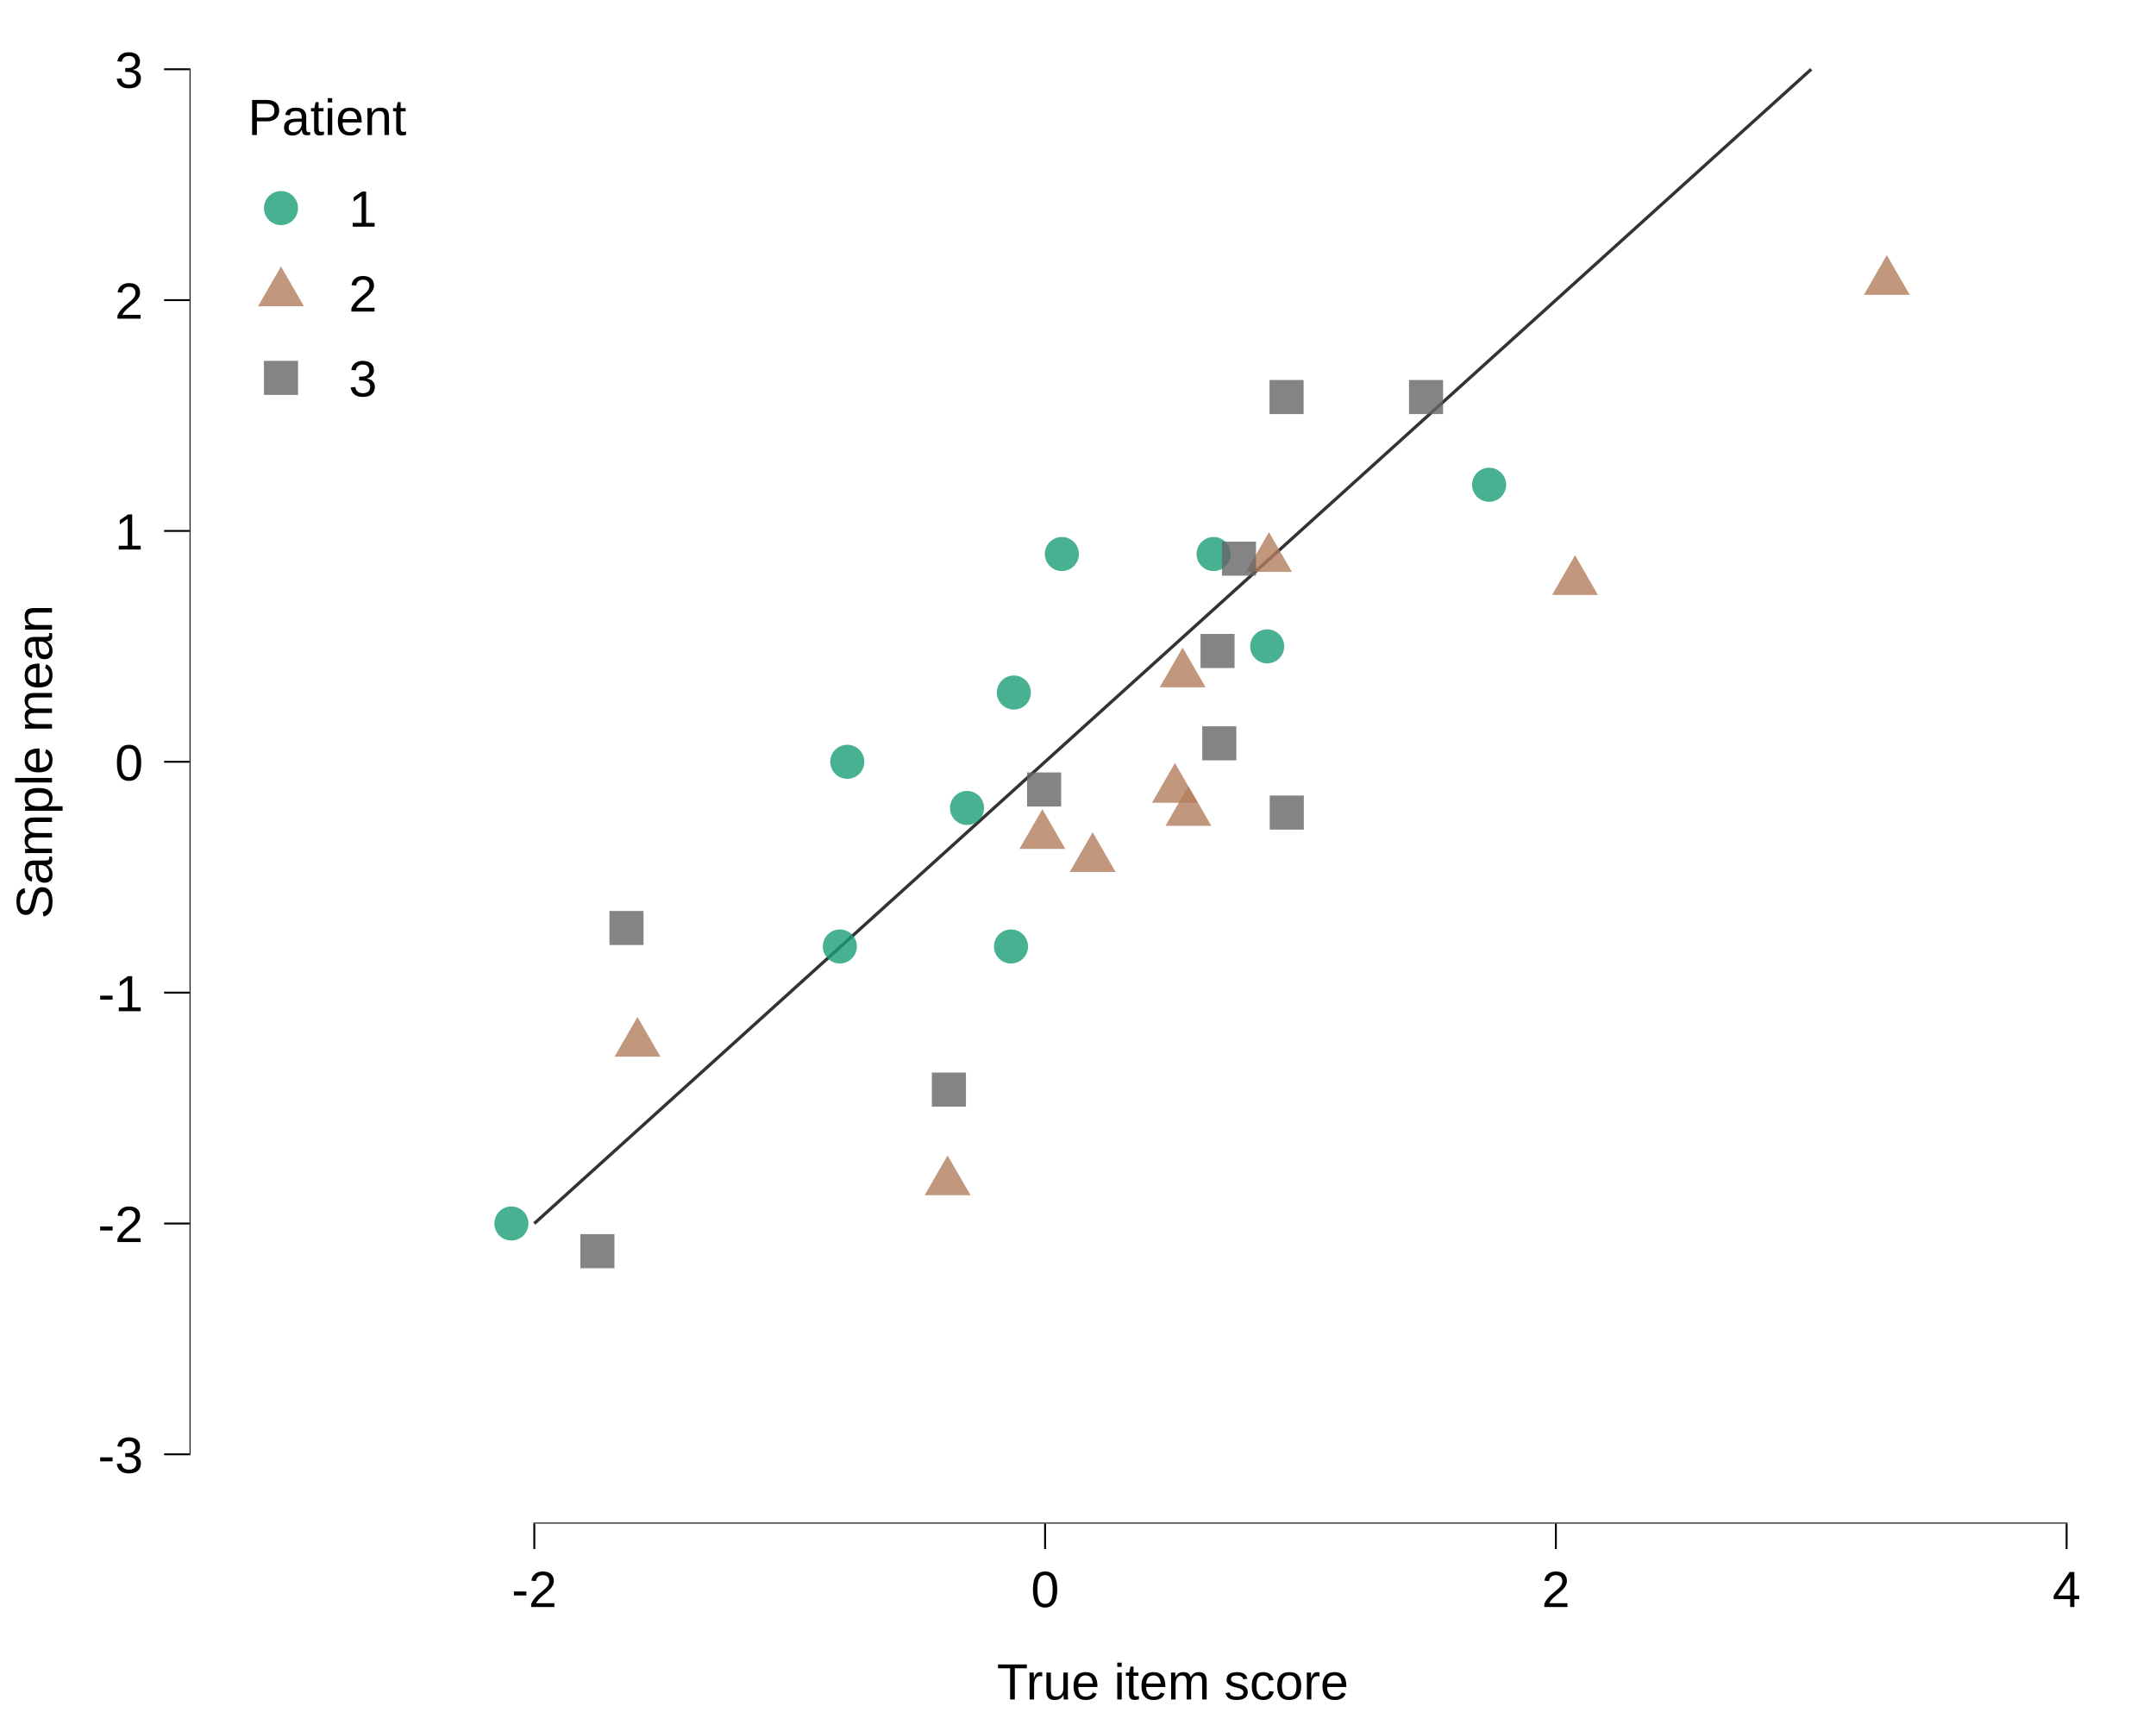
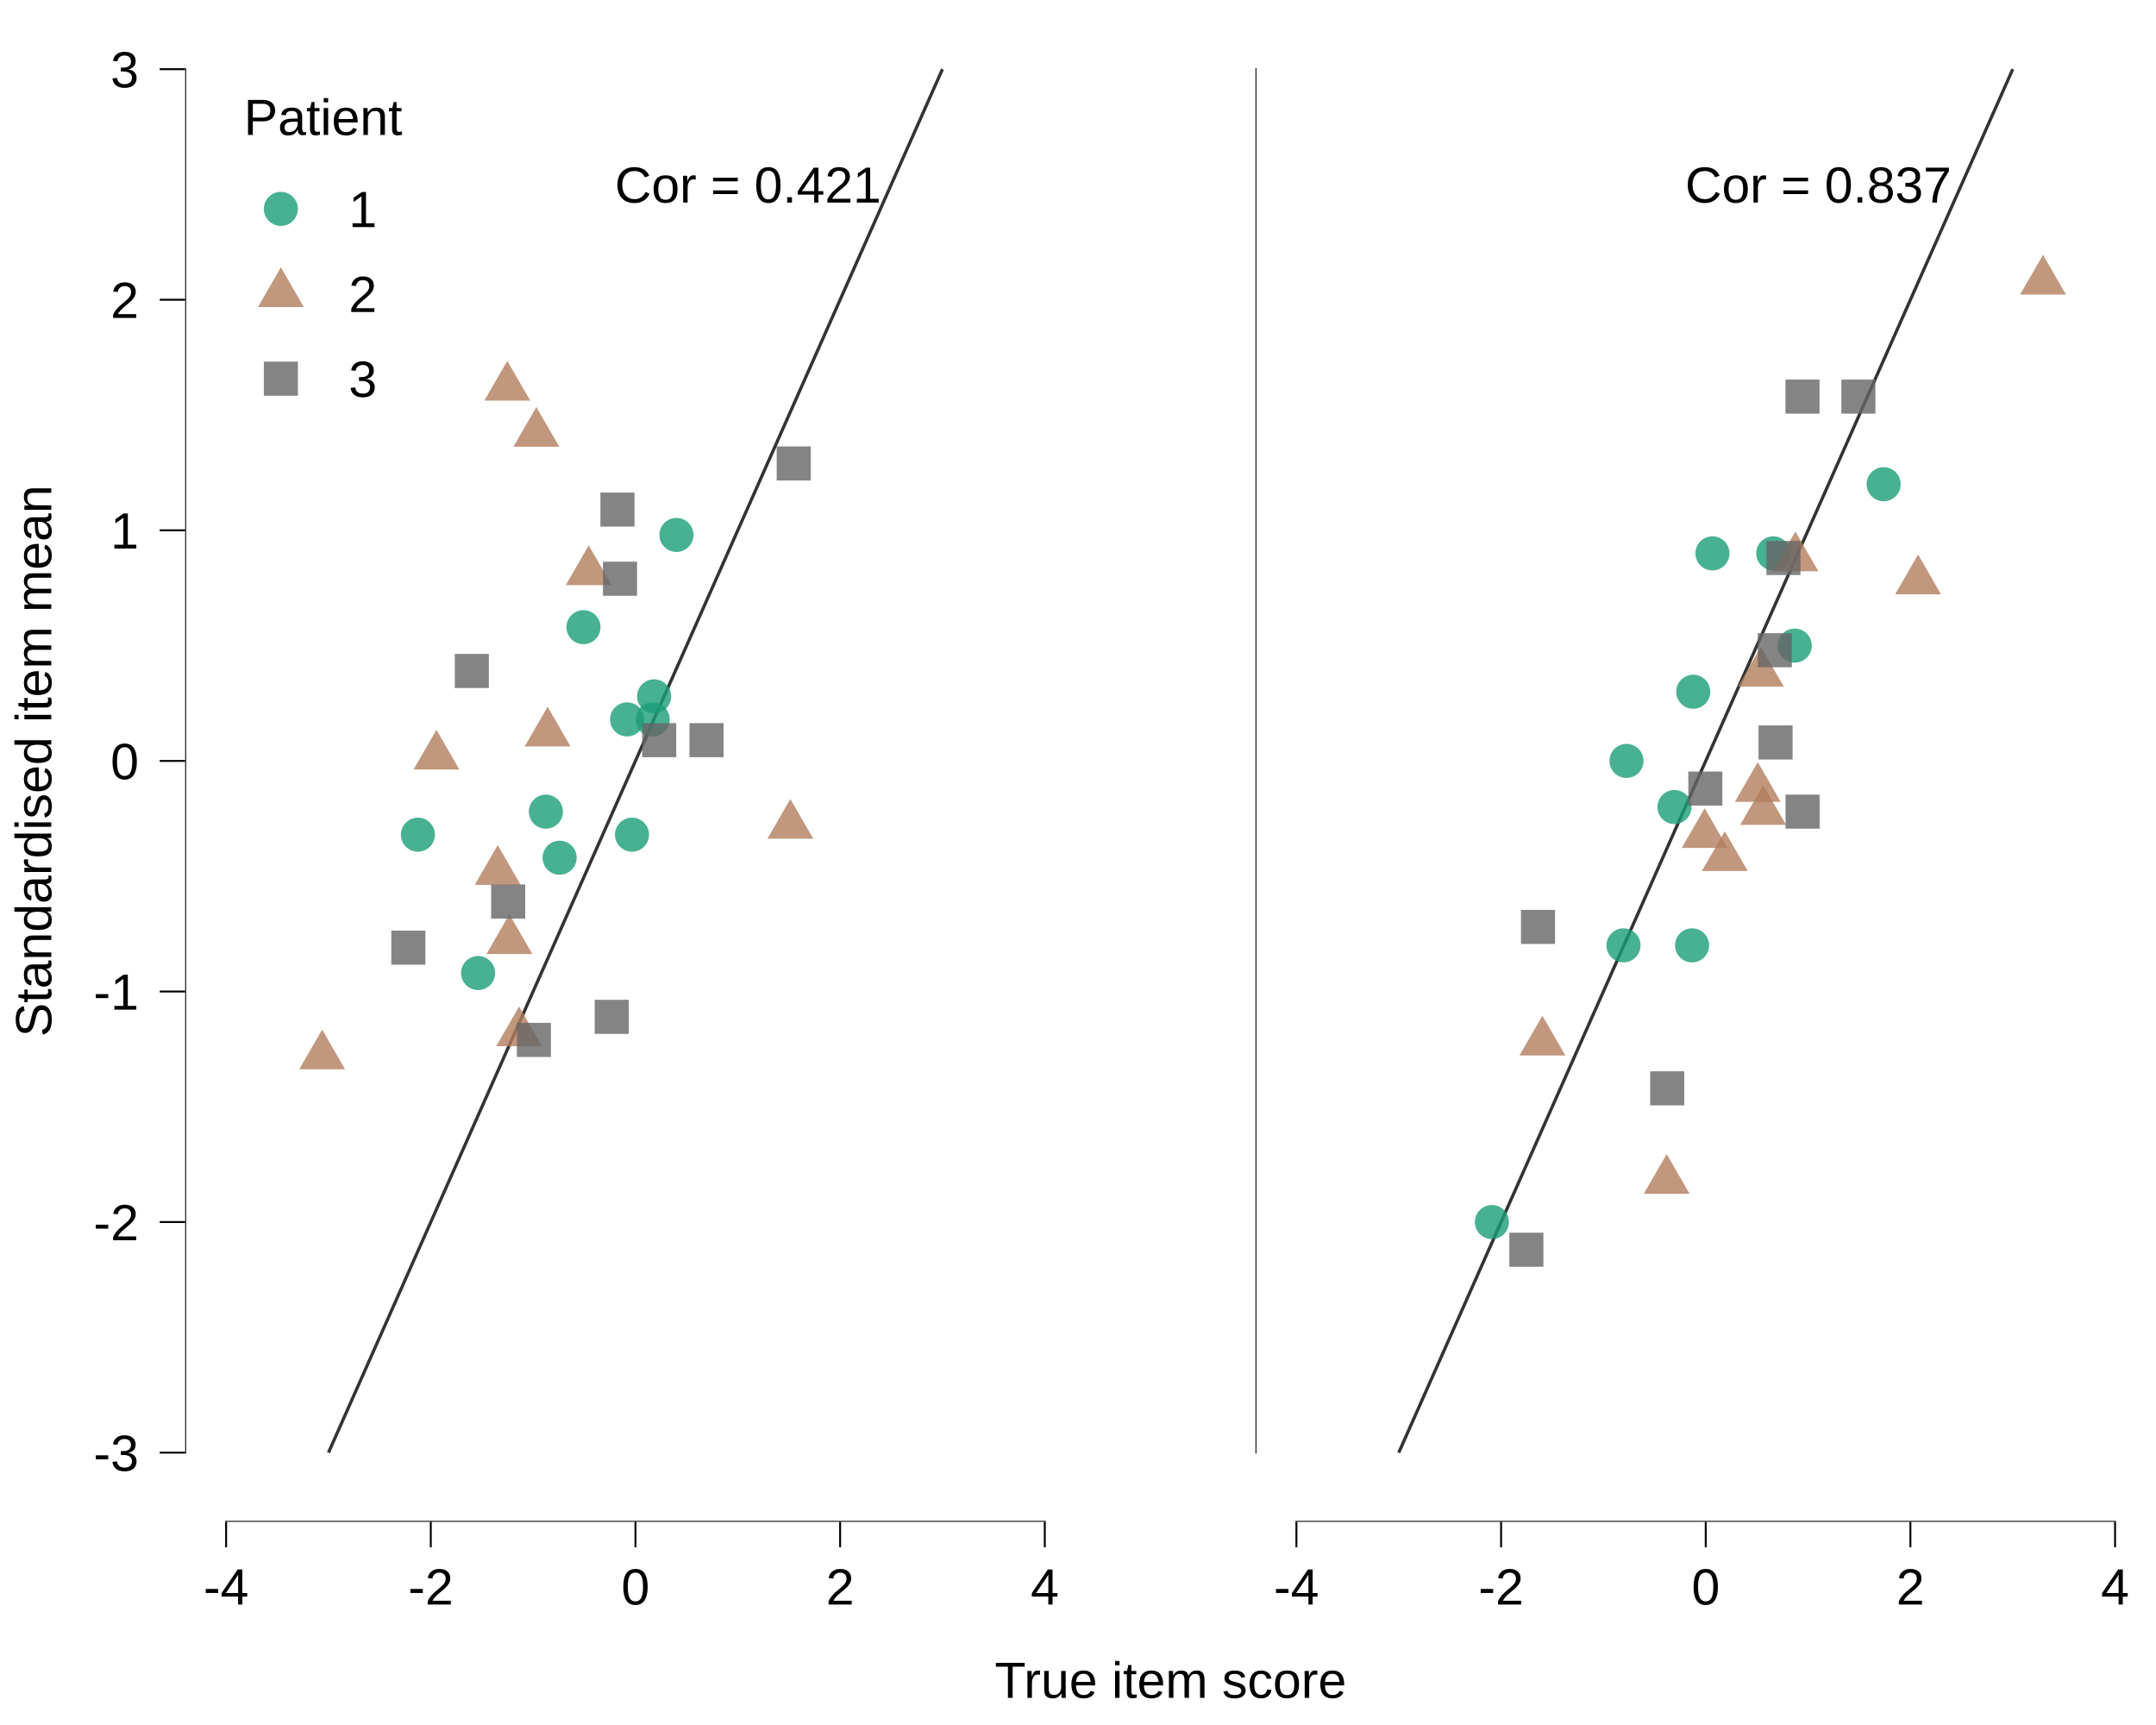
<svg xmlns="http://www.w3.org/2000/svg" class="svglite" width="720.00pt" height="576.00pt" viewBox="0 0 720.00 576.00">
  <defs>
    <style type="text/css">
    .svglite line, .svglite polyline, .svglite polygon, .svglite path, .svglite rect, .svglite circle {
      fill: none;
      stroke: #000000;
      stroke-linecap: round;
      stroke-linejoin: round;
      stroke-miterlimit: 10.00;
    }
+     .svglite text {
+       white-space: pre;
+     }
  </style>
  </defs>
  <rect width="100%" height="100%" style="stroke: none; fill: #FFFFFF;" />
  <defs>
    <clipPath id="cpMC4wMHw3MjAuMDB8MC4wMHw1NzYuMDA=">
      <rect x="0.00" y="0.00" width="720.00" height="576.00" />
    </clipPath>
  </defs>
  <g clip-path="url(#cpMC4wMHw3MjAuMDB8MC4wMHw1NzYuMDA=)">
-     <rect x="0" y="0.00" width="720.00" height="576.00" style="stroke-width: 10.67; stroke: none;" />
+     <rect x="-0" y="0.00" width="720.00" height="576.00" style="stroke-width: 10.67; stroke: none;" />
  </g>
  <defs>
-     <clipPath id="cpNjMuMzB8NzIwLjAwfDAuMDB8NTA4Ljc0">
-       <rect x="63.30" y="0.00" width="656.70" height="508.74" />
+     <clipPath id="cpNjEuODR8MzYyLjU3fDAuMDB8NTA4LjE1">
+       <rect x="61.84" y="0.00" width="300.73" height="508.15" />
    </clipPath>
  </defs>
-   <g clip-path="url(#cpNjMuMzB8NzIwLjAwfDAuMDB8NTA4Ljc0)">
-     <rect x="63.30" y="0.00" width="656.70" height="508.74" style="stroke-width: 10.67; stroke: none;" />
-     <line x1="178.43" y1="408.54" x2="604.86" y2="23.12" style="stroke-width: 1.07; stroke: #333333; stroke-linecap: butt;" />
-     <circle cx="322.94" cy="269.79" r="5.69" style="stroke-width: 0.71; stroke: none; fill: #1B9E77; fill-opacity: 0.80;" />
-     <circle cx="282.95" cy="254.37" r="5.69" style="stroke-width: 0.71; stroke: none; fill: #1B9E77; fill-opacity: 0.80;" />
-     <circle cx="337.63" cy="316.04" r="5.69" style="stroke-width: 0.71; stroke: none; fill: #1B9E77; fill-opacity: 0.80;" />
-     <circle cx="497.29" cy="161.87" r="5.69" style="stroke-width: 0.71; stroke: none; fill: #1B9E77; fill-opacity: 0.80;" />
-     <circle cx="423.18" cy="215.83" r="5.69" style="stroke-width: 0.71; stroke: none; fill: #1B9E77; fill-opacity: 0.80;" />
-     <circle cx="280.47" cy="316.04" r="5.69" style="stroke-width: 0.71; stroke: none; fill: #1B9E77; fill-opacity: 0.80;" />
-     <circle cx="405.28" cy="185.00" r="5.69" style="stroke-width: 0.71; stroke: none; fill: #1B9E77; fill-opacity: 0.80;" />
-     <circle cx="354.61" cy="185.00" r="5.69" style="stroke-width: 0.71; stroke: none; fill: #1B9E77; fill-opacity: 0.80;" />
-     <circle cx="170.78" cy="408.54" r="5.69" style="stroke-width: 0.71; stroke: none; fill: #1B9E77; fill-opacity: 0.80;" />
-     <circle cx="338.58" cy="231.25" r="5.69" style="stroke-width: 0.71; stroke: none; fill: #1B9E77; fill-opacity: 0.80;" />
-     <polygon points="423.77,177.69 431.43,190.96 416.11,190.96 " style="stroke-width: 0.71; stroke: none; fill: #B27D5D; fill-opacity: 0.80;" />
-     <polygon points="364.90,277.90 372.56,291.17 357.24,291.17 " style="stroke-width: 0.71; stroke: none; fill: #B27D5D; fill-opacity: 0.80;" />
-     <polygon points="394.95,216.23 402.61,229.50 387.28,229.50 " style="stroke-width: 0.71; stroke: none; fill: #B27D5D; fill-opacity: 0.80;" />
-     <polygon points="396.86,262.48 404.52,275.75 389.20,275.75 " style="stroke-width: 0.71; stroke: none; fill: #B27D5D; fill-opacity: 0.80;" />
-     <polygon points="348.10,270.19 355.76,283.46 340.44,283.46 " style="stroke-width: 0.71; stroke: none; fill: #B27D5D; fill-opacity: 0.80;" />
-     <polygon points="392.37,254.77 400.04,268.05 384.71,268.05 " style="stroke-width: 0.71; stroke: none; fill: #B27D5D; fill-opacity: 0.80;" />
-     <polygon points="212.89,339.57 220.56,352.84 205.23,352.84 " style="stroke-width: 0.71; stroke: none; fill: #B27D5D; fill-opacity: 0.80;" />
-     <polygon points="316.45,385.81 324.11,399.09 308.79,399.09 " style="stroke-width: 0.71; stroke: none; fill: #B27D5D; fill-opacity: 0.80;" />
-     <polygon points="630.10,85.19 637.77,98.46 622.44,98.46 " style="stroke-width: 0.71; stroke: none; fill: #B27D5D; fill-opacity: 0.80;" />
-     <polygon points="525.98,185.40 533.64,198.67 518.32,198.67 " style="stroke-width: 0.71; stroke: none; fill: #B27D5D; fill-opacity: 0.80;" />
-     <polygon points="408.07,192.23 419.44,192.23 419.44,180.85 408.07,180.85 " style="stroke-width: 0.71; stroke: none; fill: #666666; fill-opacity: 0.80;" />
-     <polygon points="424.03,277.02 435.41,277.02 435.41,265.64 424.03,265.64 " style="stroke-width: 0.71; stroke: none; fill: #666666; fill-opacity: 0.80;" />
-     <polygon points="311.20,369.52 322.58,369.52 322.58,358.14 311.20,358.14 " style="stroke-width: 0.71; stroke: none; fill: #666666; fill-opacity: 0.80;" />
-     <polygon points="342.99,269.31 354.37,269.31 354.37,257.93 342.99,257.93 " style="stroke-width: 0.71; stroke: none; fill: #666666; fill-opacity: 0.80;" />
-     <polygon points="203.53,315.56 214.91,315.56 214.91,304.18 203.53,304.18 " style="stroke-width: 0.71; stroke: none; fill: #666666; fill-opacity: 0.80;" />
-     <polygon points="423.96,138.27 435.34,138.27 435.34,126.89 423.96,126.89 " style="stroke-width: 0.71; stroke: none; fill: #666666; fill-opacity: 0.80;" />
-     <polygon points="193.81,423.48 205.19,423.48 205.19,412.10 193.81,412.10 " style="stroke-width: 0.71; stroke: none; fill: #666666; fill-opacity: 0.80;" />
-     <polygon points="470.54,138.27 481.92,138.27 481.92,126.89 470.54,126.89 " style="stroke-width: 0.71; stroke: none; fill: #666666; fill-opacity: 0.80;" />
-     <polygon points="400.91,223.06 412.29,223.06 412.29,211.68 400.91,211.68 " style="stroke-width: 0.71; stroke: none; fill: #666666; fill-opacity: 0.80;" />
-     <polygon points="401.50,253.89 412.87,253.89 412.87,242.52 401.50,242.52 " style="stroke-width: 0.71; stroke: none; fill: #666666; fill-opacity: 0.80;" />
-     <line x1="178.11" y1="508.74" x2="690.47" y2="508.74" style="stroke-width: 0.64; stroke-linecap: butt;" />
-     <line x1="63.30" y1="485.94" x2="63.30" y2="22.81" style="stroke-width: 0.64; stroke-linecap: butt;" />
-     <rect x="63.30" y="0.00" width="656.70" height="508.74" style="stroke-width: 0.00; stroke: none;" />
+   <g clip-path="url(#cpNjEuODR8MzYyLjU3fDAuMDB8NTA4LjE1)">
+     <rect x="61.84" y="0.00" width="300.73" height="508.15" style="stroke-width: 10.67; stroke: none;" />
+     <line x1="109.69" y1="485.06" x2="314.73" y2="23.10" style="stroke-width: 1.07; stroke: #333333; stroke-linecap: butt;" />
+     <circle cx="159.66" cy="324.91" r="5.69" style="stroke-width: 0.71; stroke: none; fill: #1B9E77; fill-opacity: 0.80;" />
+     <circle cx="217.97" cy="240.22" r="5.69" style="stroke-width: 0.71; stroke: none; fill: #1B9E77; fill-opacity: 0.80;" />
+     <circle cx="209.42" cy="240.22" r="5.69" style="stroke-width: 0.71; stroke: none; fill: #1B9E77; fill-opacity: 0.80;" />
+     <circle cx="194.85" cy="209.42" r="5.69" style="stroke-width: 0.71; stroke: none; fill: #1B9E77; fill-opacity: 0.80;" />
+     <circle cx="182.30" cy="271.02" r="5.69" style="stroke-width: 0.71; stroke: none; fill: #1B9E77; fill-opacity: 0.80;" />
+     <circle cx="225.90" cy="178.62" r="5.69" style="stroke-width: 0.71; stroke: none; fill: #1B9E77; fill-opacity: 0.80;" />
+     <circle cx="211.06" cy="278.71" r="5.69" style="stroke-width: 0.71; stroke: none; fill: #1B9E77; fill-opacity: 0.80;" />
+     <circle cx="218.45" cy="232.52" r="5.69" style="stroke-width: 0.71; stroke: none; fill: #1B9E77; fill-opacity: 0.80;" />
+     <circle cx="139.56" cy="278.71" r="5.69" style="stroke-width: 0.71; stroke: none; fill: #1B9E77; fill-opacity: 0.80;" />
+     <circle cx="186.89" cy="286.41" r="5.69" style="stroke-width: 0.71; stroke: none; fill: #1B9E77; fill-opacity: 0.80;" />
+     <polygon points="173.36,336.08 181.02,349.35 165.70,349.35 " style="stroke-width: 0.71; stroke: none; fill: #B27D5D; fill-opacity: 0.80;" />
+     <polygon points="263.94,266.79 271.61,280.06 256.28,280.06 " style="stroke-width: 0.71; stroke: none; fill: #B27D5D; fill-opacity: 0.80;" />
+     <polygon points="196.60,182.10 204.26,195.37 188.94,195.37 " style="stroke-width: 0.71; stroke: none; fill: #B27D5D; fill-opacity: 0.80;" />
+     <polygon points="179.11,135.90 186.77,149.17 171.45,149.17 " style="stroke-width: 0.71; stroke: none; fill: #B27D5D; fill-opacity: 0.80;" />
+     <polygon points="166.21,282.19 173.87,295.46 158.55,295.46 " style="stroke-width: 0.71; stroke: none; fill: #B27D5D; fill-opacity: 0.80;" />
+     <polygon points="169.41,120.50 177.07,133.77 161.75,133.77 " style="stroke-width: 0.71; stroke: none; fill: #B27D5D; fill-opacity: 0.80;" />
+     <polygon points="107.58,343.78 115.24,357.05 99.92,357.05 " style="stroke-width: 0.71; stroke: none; fill: #B27D5D; fill-opacity: 0.80;" />
+     <polygon points="145.75,243.69 153.41,256.96 138.09,256.96 " style="stroke-width: 0.71; stroke: none; fill: #B27D5D; fill-opacity: 0.80;" />
+     <polygon points="170.11,305.28 177.77,318.56 162.45,318.56 " style="stroke-width: 0.71; stroke: none; fill: #B27D5D; fill-opacity: 0.80;" />
+     <polygon points="182.88,235.99 190.54,249.26 175.22,249.26 " style="stroke-width: 0.71; stroke: none; fill: #B27D5D; fill-opacity: 0.80;" />
+     <polygon points="230.25,252.84 241.63,252.84 241.63,241.46 230.25,241.46 " style="stroke-width: 0.71; stroke: none; fill: #666666; fill-opacity: 0.80;" />
+     <polygon points="164.02,306.73 175.40,306.73 175.40,295.35 164.02,295.35 " style="stroke-width: 0.71; stroke: none; fill: #666666; fill-opacity: 0.80;" />
+     <polygon points="201.36,198.94 212.74,198.94 212.74,187.56 201.36,187.56 " style="stroke-width: 0.71; stroke: none; fill: #666666; fill-opacity: 0.80;" />
+     <polygon points="172.61,352.93 183.98,352.93 183.98,341.55 172.61,341.55 " style="stroke-width: 0.71; stroke: none; fill: #666666; fill-opacity: 0.80;" />
+     <polygon points="130.67,322.13 142.05,322.13 142.05,310.75 130.67,310.75 " style="stroke-width: 0.71; stroke: none; fill: #666666; fill-opacity: 0.80;" />
+     <polygon points="200.51,175.84 211.89,175.84 211.89,164.47 200.51,164.47 " style="stroke-width: 0.71; stroke: none; fill: #666666; fill-opacity: 0.80;" />
+     <polygon points="198.59,345.23 209.97,345.23 209.97,333.85 198.59,333.85 " style="stroke-width: 0.71; stroke: none; fill: #666666; fill-opacity: 0.80;" />
+     <polygon points="214.45,252.84 225.83,252.84 225.83,241.46 214.45,241.46 " style="stroke-width: 0.71; stroke: none; fill: #666666; fill-opacity: 0.80;" />
+     <polygon points="151.88,229.74 163.26,229.74 163.26,218.36 151.88,218.36 " style="stroke-width: 0.71; stroke: none; fill: #666666; fill-opacity: 0.80;" />
+     <polygon points="259.38,160.45 270.76,160.45 270.76,149.07 259.38,149.07 " style="stroke-width: 0.71; stroke: none; fill: #666666; fill-opacity: 0.80;" />
+     <text x="249.80" y="67.64" text-anchor="middle" style="font-size: 16.93px; font-family: &quot;Liberation Sans&quot;;" textLength="89.64px" lengthAdjust="spacingAndGlyphs">Cor = 0.421</text>
+     <line x1="75.19" y1="508.15" x2="349.22" y2="508.15" style="stroke-width: 0.64; stroke-linecap: butt;" />
+     <line x1="61.84" y1="485.37" x2="61.84" y2="22.78" style="stroke-width: 0.64; stroke-linecap: butt;" />
+     <rect x="61.84" y="0.00" width="300.73" height="508.15" style="stroke-width: 0.00; stroke: none;" />
  </g>
  <g clip-path="url(#cpMC4wMHw3MjAuMDB8MC4wMHw1NzYuMDA=)">
-     <polyline points="63.30,508.74 63.30,0.00 " style="stroke-width: 0.00; stroke: none; stroke-linecap: butt;" />
-     <text x="47.82" y="491.82" text-anchor="end" style="font-size: 17.00px; font-family: Arimo;" textLength="16.95px" lengthAdjust="spacingAndGlyphs">-3</text>
-     <text x="47.82" y="414.73" text-anchor="end" style="font-size: 17.00px; font-family: Arimo;" textLength="16.95px" lengthAdjust="spacingAndGlyphs">-2</text>
-     <text x="47.82" y="337.65" text-anchor="end" style="font-size: 17.00px; font-family: Arimo;" textLength="16.95px" lengthAdjust="spacingAndGlyphs">-1</text>
-     <text x="47.82" y="260.57" text-anchor="end" style="font-size: 17.00px; font-family: Arimo;" textLength="10.81px" lengthAdjust="spacingAndGlyphs">0</text>
-     <text x="47.82" y="183.49" text-anchor="end" style="font-size: 17.00px; font-family: Arimo;" textLength="10.81px" lengthAdjust="spacingAndGlyphs">1</text>
-     <text x="47.82" y="106.40" text-anchor="end" style="font-size: 17.00px; font-family: Arimo;" textLength="10.81px" lengthAdjust="spacingAndGlyphs">2</text>
-     <text x="47.82" y="29.32" text-anchor="end" style="font-size: 17.00px; font-family: Arimo;" textLength="10.81px" lengthAdjust="spacingAndGlyphs">3</text>
-     <polyline points="54.79,485.62 63.30,485.62 " style="stroke-width: 0.64; stroke-linecap: butt;" />
-     <polyline points="54.79,408.54 63.30,408.54 " style="stroke-width: 0.64; stroke-linecap: butt;" />
-     <polyline points="54.79,331.45 63.30,331.45 " style="stroke-width: 0.64; stroke-linecap: butt;" />
-     <polyline points="54.79,254.37 63.30,254.37 " style="stroke-width: 0.64; stroke-linecap: butt;" />
-     <polyline points="54.79,177.29 63.30,177.29 " style="stroke-width: 0.64; stroke-linecap: butt;" />
-     <polyline points="54.79,100.21 63.30,100.21 " style="stroke-width: 0.64; stroke-linecap: butt;" />
-     <polyline points="54.79,23.12 63.30,23.12 " style="stroke-width: 0.64; stroke-linecap: butt;" />
-     <polyline points="63.30,508.74 720.00,508.74 " style="stroke-width: 0.00; stroke: none; stroke-linecap: butt;" />
-     <polyline points="178.43,517.25 178.43,508.74 " style="stroke-width: 0.64; stroke-linecap: butt;" />
-     <polyline points="349.01,517.25 349.01,508.74 " style="stroke-width: 0.64; stroke-linecap: butt;" />
-     <polyline points="519.58,517.25 519.58,508.74 " style="stroke-width: 0.64; stroke-linecap: butt;" />
-     <polyline points="690.15,517.25 690.15,508.74 " style="stroke-width: 0.64; stroke-linecap: butt;" />
-     <text x="178.43" y="536.61" text-anchor="middle" style="font-size: 17.00px; font-family: Arimo;" textLength="16.95px" lengthAdjust="spacingAndGlyphs">-2</text>
-     <text x="349.01" y="536.61" text-anchor="middle" style="font-size: 17.00px; font-family: Arimo;" textLength="10.81px" lengthAdjust="spacingAndGlyphs">0</text>
-     <text x="519.58" y="536.61" text-anchor="middle" style="font-size: 17.00px; font-family: Arimo;" textLength="10.81px" lengthAdjust="spacingAndGlyphs">2</text>
-     <text x="690.15" y="536.61" text-anchor="middle" style="font-size: 17.00px; font-family: Arimo;" textLength="10.81px" lengthAdjust="spacingAndGlyphs">4</text>
-     <text x="391.65" y="567.48" text-anchor="middle" style="font-size: 17.00px; font-family: Arimo;" textLength="131.02px" lengthAdjust="spacingAndGlyphs">True item score</text>
-     <text transform="translate(17.37,254.37) rotate(-90)" text-anchor="middle" style="font-size: 17.00px; font-family: Arimo;" textLength="117.37px" lengthAdjust="spacingAndGlyphs">Sample mean</text>
-     <rect x="74.19" y="25.44" width="70.16" height="120.39" style="stroke-width: 0.75; stroke: none;" />
-     <rect x="74.19" y="25.44" width="70.16" height="120.39" style="stroke-width: 10.67; stroke: none;" />
-     <text x="109.27" y="45.08" text-anchor="middle" style="font-size: 17.00px; font-family: Arimo;" textLength="59.20px" lengthAdjust="spacingAndGlyphs">Patient</text>
-     <rect x="79.67" y="55.31" width="28.35" height="28.35" style="stroke-width: 10.67; stroke: none;" />
-     <circle cx="93.84" cy="69.48" r="5.69" style="stroke-width: 0.71; stroke: none; fill: #1B9E77; fill-opacity: 0.80;" />
-     <rect x="79.67" y="83.66" width="28.35" height="28.35" style="stroke-width: 10.67; stroke: none;" />
-     <polygon points="93.84,88.98 101.50,102.25 86.18,102.25 " style="stroke-width: 0.71; stroke: none; fill: #B27D5D; fill-opacity: 0.80;" />
-     <rect x="79.67" y="112.00" width="28.35" height="28.35" style="stroke-width: 10.67; stroke: none;" />
-     <polygon points="88.15,131.87 99.53,131.87 99.53,120.49 88.15,120.49 " style="stroke-width: 0.71; stroke: none; fill: #666666; fill-opacity: 0.80;" />
-     <text x="116.48" y="75.68" style="font-size: 17.00px; font-family: Arimo;" textLength="10.81px" lengthAdjust="spacingAndGlyphs">1</text>
-     <text x="116.48" y="104.03" style="font-size: 17.00px; font-family: Arimo;" textLength="10.81px" lengthAdjust="spacingAndGlyphs">2</text>
-     <text x="116.48" y="132.37" style="font-size: 17.00px; font-family: Arimo;" textLength="10.81px" lengthAdjust="spacingAndGlyphs">3</text>
+ </g>
+   <defs>
+     <clipPath id="cpNDE5LjI3fDcyMC4wMHwwLjAwfDUwOC4xNQ==">
+       <rect x="419.27" y="0.00" width="300.73" height="508.15" />
+     </clipPath>
+   </defs>
+   <g clip-path="url(#cpNDE5LjI3fDcyMC4wMHwwLjAwfDUwOC4xNQ==)">
+     <rect x="419.27" y="0.00" width="300.73" height="508.15" style="stroke-width: 10.67; stroke: none;" />
+     <line x1="467.11" y1="485.06" x2="672.16" y2="23.10" style="stroke-width: 1.07; stroke: #333333; stroke-linecap: butt;" />
+     <circle cx="559.19" cy="269.48" r="5.69" style="stroke-width: 0.71; stroke: none; fill: #1B9E77; fill-opacity: 0.80;" />
+     <circle cx="543.17" cy="254.08" r="5.69" style="stroke-width: 0.71; stroke: none; fill: #1B9E77; fill-opacity: 0.80;" />
+     <circle cx="565.07" cy="315.67" r="5.69" style="stroke-width: 0.71; stroke: none; fill: #1B9E77; fill-opacity: 0.80;" />
+     <circle cx="629.05" cy="161.69" r="5.69" style="stroke-width: 0.71; stroke: none; fill: #1B9E77; fill-opacity: 0.80;" />
+     <circle cx="599.36" cy="215.58" r="5.69" style="stroke-width: 0.71; stroke: none; fill: #1B9E77; fill-opacity: 0.80;" />
+     <circle cx="542.17" cy="315.67" r="5.69" style="stroke-width: 0.71; stroke: none; fill: #1B9E77; fill-opacity: 0.80;" />
+     <circle cx="592.18" cy="184.78" r="5.69" style="stroke-width: 0.71; stroke: none; fill: #1B9E77; fill-opacity: 0.80;" />
+     <circle cx="571.88" cy="184.78" r="5.69" style="stroke-width: 0.71; stroke: none; fill: #1B9E77; fill-opacity: 0.80;" />
+     <circle cx="498.22" cy="408.06" r="5.69" style="stroke-width: 0.71; stroke: none; fill: #1B9E77; fill-opacity: 0.80;" />
+     <circle cx="565.46" cy="230.98" r="5.69" style="stroke-width: 0.71; stroke: none; fill: #1B9E77; fill-opacity: 0.80;" />
+     <polygon points="599.59,177.48 607.25,190.75 591.93,190.75 " style="stroke-width: 0.71; stroke: none; fill: #B27D5D; fill-opacity: 0.80;" />
+     <polygon points="576.00,277.57 583.66,290.84 568.34,290.84 " style="stroke-width: 0.71; stroke: none; fill: #B27D5D; fill-opacity: 0.80;" />
+     <polygon points="588.04,215.97 595.70,229.24 580.38,229.24 " style="stroke-width: 0.71; stroke: none; fill: #B27D5D; fill-opacity: 0.80;" />
+     <polygon points="588.81,262.17 596.47,275.44 581.15,275.44 " style="stroke-width: 0.71; stroke: none; fill: #B27D5D; fill-opacity: 0.80;" />
+     <polygon points="569.27,269.87 576.93,283.14 561.61,283.14 " style="stroke-width: 0.71; stroke: none; fill: #B27D5D; fill-opacity: 0.80;" />
+     <polygon points="587.01,254.47 594.67,267.74 579.35,267.74 " style="stroke-width: 0.71; stroke: none; fill: #B27D5D; fill-opacity: 0.80;" />
+     <polygon points="515.09,339.16 522.76,352.43 507.43,352.43 " style="stroke-width: 0.71; stroke: none; fill: #B27D5D; fill-opacity: 0.80;" />
+     <polygon points="556.59,385.36 564.25,398.63 548.93,398.63 " style="stroke-width: 0.71; stroke: none; fill: #B27D5D; fill-opacity: 0.80;" />
+     <polygon points="682.27,85.08 689.93,98.36 674.61,98.36 " style="stroke-width: 0.71; stroke: none; fill: #B27D5D; fill-opacity: 0.80;" />
+     <polygon points="640.55,185.17 648.21,198.45 632.88,198.45 " style="stroke-width: 0.71; stroke: none; fill: #B27D5D; fill-opacity: 0.80;" />
+     <polygon points="589.89,192.01 601.27,192.01 601.27,180.63 589.89,180.63 " style="stroke-width: 0.71; stroke: none; fill: #666666; fill-opacity: 0.80;" />
+     <polygon points="596.29,276.70 607.67,276.70 607.67,265.33 596.29,265.33 " style="stroke-width: 0.71; stroke: none; fill: #666666; fill-opacity: 0.80;" />
+     <polygon points="551.08,369.10 562.46,369.10 562.46,357.72 551.08,357.72 " style="stroke-width: 0.71; stroke: none; fill: #666666; fill-opacity: 0.80;" />
+     <polygon points="563.82,269.01 575.19,269.01 575.19,257.63 563.82,257.63 " style="stroke-width: 0.71; stroke: none; fill: #666666; fill-opacity: 0.80;" />
+     <polygon points="507.93,315.20 519.31,315.20 519.31,303.82 507.93,303.82 " style="stroke-width: 0.71; stroke: none; fill: #666666; fill-opacity: 0.80;" />
+     <polygon points="596.26,138.12 607.64,138.12 607.64,126.74 596.26,126.74 " style="stroke-width: 0.71; stroke: none; fill: #666666; fill-opacity: 0.80;" />
+     <polygon points="504.04,422.99 515.42,422.99 515.42,411.61 504.04,411.61 " style="stroke-width: 0.71; stroke: none; fill: #666666; fill-opacity: 0.80;" />
+     <polygon points="614.92,138.12 626.30,138.12 626.30,126.74 614.92,126.74 " style="stroke-width: 0.71; stroke: none; fill: #666666; fill-opacity: 0.80;" />
+     <polygon points="587.02,222.81 598.40,222.81 598.40,211.43 587.02,211.43 " style="stroke-width: 0.71; stroke: none; fill: #666666; fill-opacity: 0.80;" />
+     <polygon points="587.26,253.61 598.64,253.61 598.64,242.23 587.26,242.23 " style="stroke-width: 0.71; stroke: none; fill: #666666; fill-opacity: 0.80;" />
+     <text x="607.23" y="67.64" text-anchor="middle" style="font-size: 16.93px; font-family: &quot;Liberation Sans&quot;;" textLength="89.64px" lengthAdjust="spacingAndGlyphs">Cor = 0.837</text>
+     <line x1="432.62" y1="508.15" x2="706.65" y2="508.15" style="stroke-width: 0.64; stroke-linecap: butt;" />
+     <line x1="419.27" y1="485.37" x2="419.27" y2="22.78" style="stroke-width: 0.64; stroke-linecap: butt;" />
+     <rect x="419.27" y="0.00" width="300.73" height="508.15" style="stroke-width: 0.00; stroke: none;" />
+   </g>
+   <g clip-path="url(#cpMC4wMHw3MjAuMDB8MC4wMHw1NzYuMDA=)">
+ </g>
+   <defs>
+     <clipPath id="cpNjEuODR8MzYyLjU3fDAuMDB8MC4wMA==">
+       <rect x="61.84" y="0.00" width="300.73" height="0.00" />
+     </clipPath>
+   </defs>
+   <g clip-path="url(#cpNjEuODR8MzYyLjU3fDAuMDB8MC4wMA==)">
+ </g>
+   <g clip-path="url(#cpMC4wMHw3MjAuMDB8MC4wMHw1NzYuMDA=)">
+ </g>
+   <defs>
+     <clipPath id="cpNDE5LjI3fDcyMC4wMHwwLjAwfDAuMDA=">
+       <rect x="419.27" y="0.00" width="300.73" height="0.00" />
+     </clipPath>
+   </defs>
+   <g clip-path="url(#cpNDE5LjI3fDcyMC4wMHwwLjAwfDAuMDA=)">
+ </g>
+   <g clip-path="url(#cpMC4wMHw3MjAuMDB8MC4wMHw1NzYuMDA=)">
+     <polyline points="61.84,508.15 362.57,508.15 " style="stroke-width: 0.00; stroke: none; stroke-linecap: butt;" />
+     <polyline points="75.51,516.66 75.51,508.15 " style="stroke-width: 0.64; stroke-linecap: butt;" />
+     <polyline points="143.86,516.66 143.86,508.15 " style="stroke-width: 0.64; stroke-linecap: butt;" />
+     <polyline points="212.21,516.66 212.21,508.15 " style="stroke-width: 0.64; stroke-linecap: butt;" />
+     <polyline points="280.56,516.66 280.56,508.15 " style="stroke-width: 0.64; stroke-linecap: butt;" />
+     <polyline points="348.91,516.66 348.91,508.15 " style="stroke-width: 0.64; stroke-linecap: butt;" />
+     <text x="75.51" y="535.77" text-anchor="middle" style="font-size: 17.00px; font-family: &quot;Liberation Sans&quot;;" textLength="15.20px" lengthAdjust="spacingAndGlyphs">-4</text>
+     <text x="143.86" y="535.77" text-anchor="middle" style="font-size: 17.00px; font-family: &quot;Liberation Sans&quot;;" textLength="15.20px" lengthAdjust="spacingAndGlyphs">-2</text>
+     <text x="212.21" y="535.77" text-anchor="middle" style="font-size: 17.00px; font-family: &quot;Liberation Sans&quot;;" textLength="9.73px" lengthAdjust="spacingAndGlyphs">0</text>
+     <text x="280.56" y="535.77" text-anchor="middle" style="font-size: 17.00px; font-family: &quot;Liberation Sans&quot;;" textLength="9.73px" lengthAdjust="spacingAndGlyphs">2</text>
+     <text x="348.91" y="535.77" text-anchor="middle" style="font-size: 17.00px; font-family: &quot;Liberation Sans&quot;;" textLength="9.73px" lengthAdjust="spacingAndGlyphs">4</text>
+     <polyline points="419.27,508.15 720.00,508.15 " style="stroke-width: 0.00; stroke: none; stroke-linecap: butt;" />
+     <polyline points="432.94,516.66 432.94,508.15 " style="stroke-width: 0.64; stroke-linecap: butt;" />
+     <polyline points="501.29,516.66 501.29,508.15 " style="stroke-width: 0.64; stroke-linecap: butt;" />
+     <polyline points="569.63,516.66 569.63,508.15 " style="stroke-width: 0.64; stroke-linecap: butt;" />
+     <polyline points="637.98,516.66 637.98,508.15 " style="stroke-width: 0.64; stroke-linecap: butt;" />
+     <polyline points="706.33,516.66 706.33,508.15 " style="stroke-width: 0.64; stroke-linecap: butt;" />
+     <text x="432.94" y="535.77" text-anchor="middle" style="font-size: 17.00px; font-family: &quot;Liberation Sans&quot;;" textLength="15.20px" lengthAdjust="spacingAndGlyphs">-4</text>
+     <text x="501.29" y="535.77" text-anchor="middle" style="font-size: 17.00px; font-family: &quot;Liberation Sans&quot;;" textLength="15.20px" lengthAdjust="spacingAndGlyphs">-2</text>
+     <text x="569.63" y="535.77" text-anchor="middle" style="font-size: 17.00px; font-family: &quot;Liberation Sans&quot;;" textLength="9.73px" lengthAdjust="spacingAndGlyphs">0</text>
+     <text x="637.98" y="535.77" text-anchor="middle" style="font-size: 17.00px; font-family: &quot;Liberation Sans&quot;;" textLength="9.73px" lengthAdjust="spacingAndGlyphs">2</text>
+     <text x="706.33" y="535.77" text-anchor="middle" style="font-size: 17.00px; font-family: &quot;Liberation Sans&quot;;" textLength="9.73px" lengthAdjust="spacingAndGlyphs">4</text>
+     <polyline points="61.84,508.15 61.84,0.00 " style="stroke-width: 0.00; stroke: none; stroke-linecap: butt;" />
+     <text x="46.36" y="491.13" text-anchor="end" style="font-size: 17.00px; font-family: &quot;Liberation Sans&quot;;" textLength="15.20px" lengthAdjust="spacingAndGlyphs">-3</text>
+     <text x="46.36" y="414.13" text-anchor="end" style="font-size: 17.00px; font-family: &quot;Liberation Sans&quot;;" textLength="15.20px" lengthAdjust="spacingAndGlyphs">-2</text>
+     <text x="46.36" y="337.14" text-anchor="end" style="font-size: 17.00px; font-family: &quot;Liberation Sans&quot;;" textLength="15.20px" lengthAdjust="spacingAndGlyphs">-1</text>
+     <text x="46.36" y="260.15" text-anchor="end" style="font-size: 17.00px; font-family: &quot;Liberation Sans&quot;;" textLength="9.73px" lengthAdjust="spacingAndGlyphs">0</text>
+     <text x="46.36" y="183.15" text-anchor="end" style="font-size: 17.00px; font-family: &quot;Liberation Sans&quot;;" textLength="9.73px" lengthAdjust="spacingAndGlyphs">1</text>
+     <text x="46.36" y="106.16" text-anchor="end" style="font-size: 17.00px; font-family: &quot;Liberation Sans&quot;;" textLength="9.73px" lengthAdjust="spacingAndGlyphs">2</text>
+     <text x="46.36" y="29.17" text-anchor="end" style="font-size: 17.00px; font-family: &quot;Liberation Sans&quot;;" textLength="9.73px" lengthAdjust="spacingAndGlyphs">3</text>
+     <polyline points="53.34,485.06 61.84,485.06 " style="stroke-width: 0.64; stroke-linecap: butt;" />
+     <polyline points="53.34,408.06 61.84,408.06 " style="stroke-width: 0.64; stroke-linecap: butt;" />
+     <polyline points="53.34,331.07 61.84,331.07 " style="stroke-width: 0.64; stroke-linecap: butt;" />
+     <polyline points="53.34,254.08 61.84,254.08 " style="stroke-width: 0.64; stroke-linecap: butt;" />
+     <polyline points="53.34,177.08 61.84,177.08 " style="stroke-width: 0.64; stroke-linecap: butt;" />
+     <polyline points="53.34,100.09 61.84,100.09 " style="stroke-width: 0.64; stroke-linecap: butt;" />
+     <polyline points="53.34,23.10 61.84,23.10 " style="stroke-width: 0.64; stroke-linecap: butt;" />
+     <text x="390.92" y="566.94" text-anchor="middle" style="font-size: 17.00px; font-family: &quot;Liberation Sans&quot;;" textLength="124.61px" lengthAdjust="spacingAndGlyphs">True item score</text>
+     <text transform="translate(17.12,254.08) rotate(-90)" text-anchor="middle" style="font-size: 17.00px; font-family: &quot;Liberation Sans&quot;;" textLength="195.93px" lengthAdjust="spacingAndGlyphs">Standardised item mean</text>
+     <rect x="74.15" y="25.41" width="67.53" height="120.69" style="stroke-width: 0.75; stroke: none;" />
+     <rect x="74.15" y="25.41" width="67.53" height="120.69" style="stroke-width: 10.67; stroke: none;" />
+     <text x="107.91" y="45.07" text-anchor="middle" style="font-size: 17.00px; font-family: &quot;Liberation Sans&quot;;" textLength="56.57px" lengthAdjust="spacingAndGlyphs">Patient</text>
+     <rect x="79.63" y="55.58" width="28.35" height="28.35" style="stroke-width: 10.67; stroke: none;" />
+     <circle cx="93.80" cy="69.75" r="5.69" style="stroke-width: 0.71; stroke: none; fill: #1B9E77; fill-opacity: 0.80;" />
+     <rect x="79.63" y="83.92" width="28.35" height="28.35" style="stroke-width: 10.67; stroke: none;" />
+     <polygon points="93.80,89.25 101.46,102.52 86.14,102.52 " style="stroke-width: 0.71; stroke: none; fill: #B27D5D; fill-opacity: 0.80;" />
+     <rect x="79.63" y="112.27" width="28.35" height="28.35" style="stroke-width: 10.67; stroke: none;" />
+     <polygon points="88.11,132.13 99.49,132.13 99.49,120.75 88.11,120.75 " style="stroke-width: 0.71; stroke: none; fill: #666666; fill-opacity: 0.80;" />
+     <text x="116.44" y="75.82" style="font-size: 17.00px; font-family: &quot;Liberation Sans&quot;;" textLength="9.73px" lengthAdjust="spacingAndGlyphs">1</text>
+     <text x="116.44" y="104.17" style="font-size: 17.00px; font-family: &quot;Liberation Sans&quot;;" textLength="9.73px" lengthAdjust="spacingAndGlyphs">2</text>
+     <text x="116.44" y="132.51" style="font-size: 17.00px; font-family: &quot;Liberation Sans&quot;;" textLength="9.73px" lengthAdjust="spacingAndGlyphs">3</text>
  </g>
</svg>
